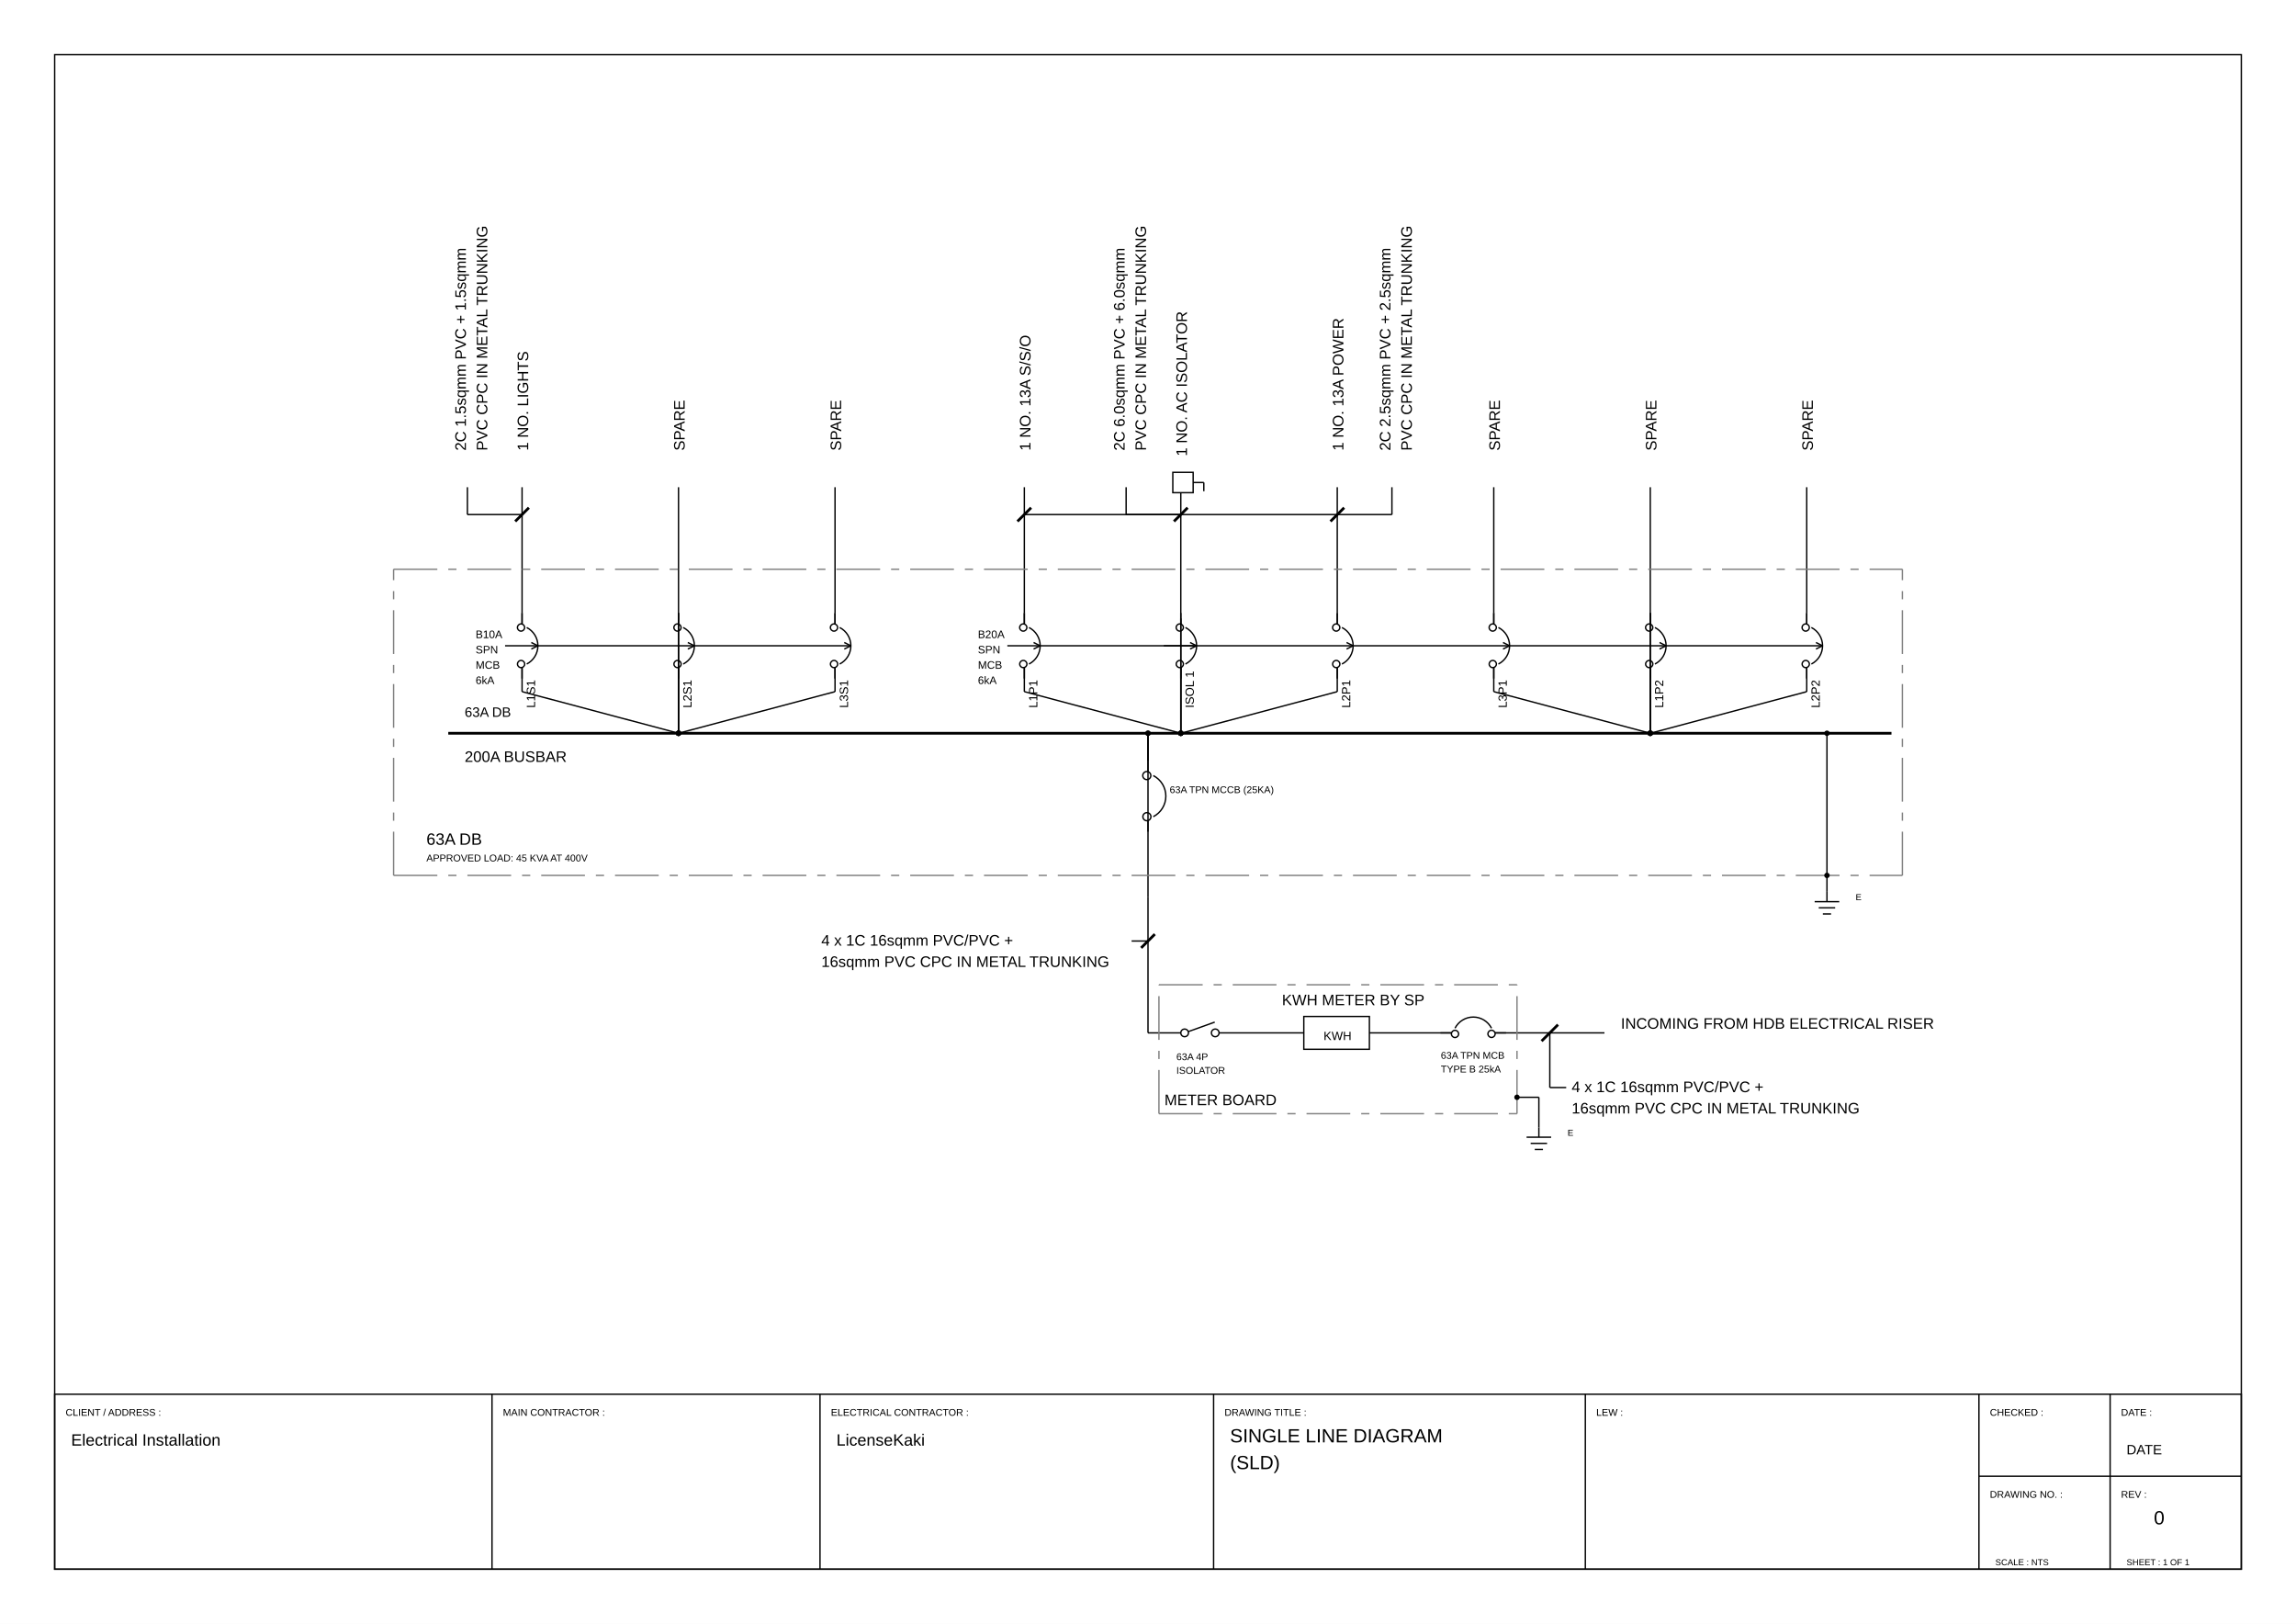
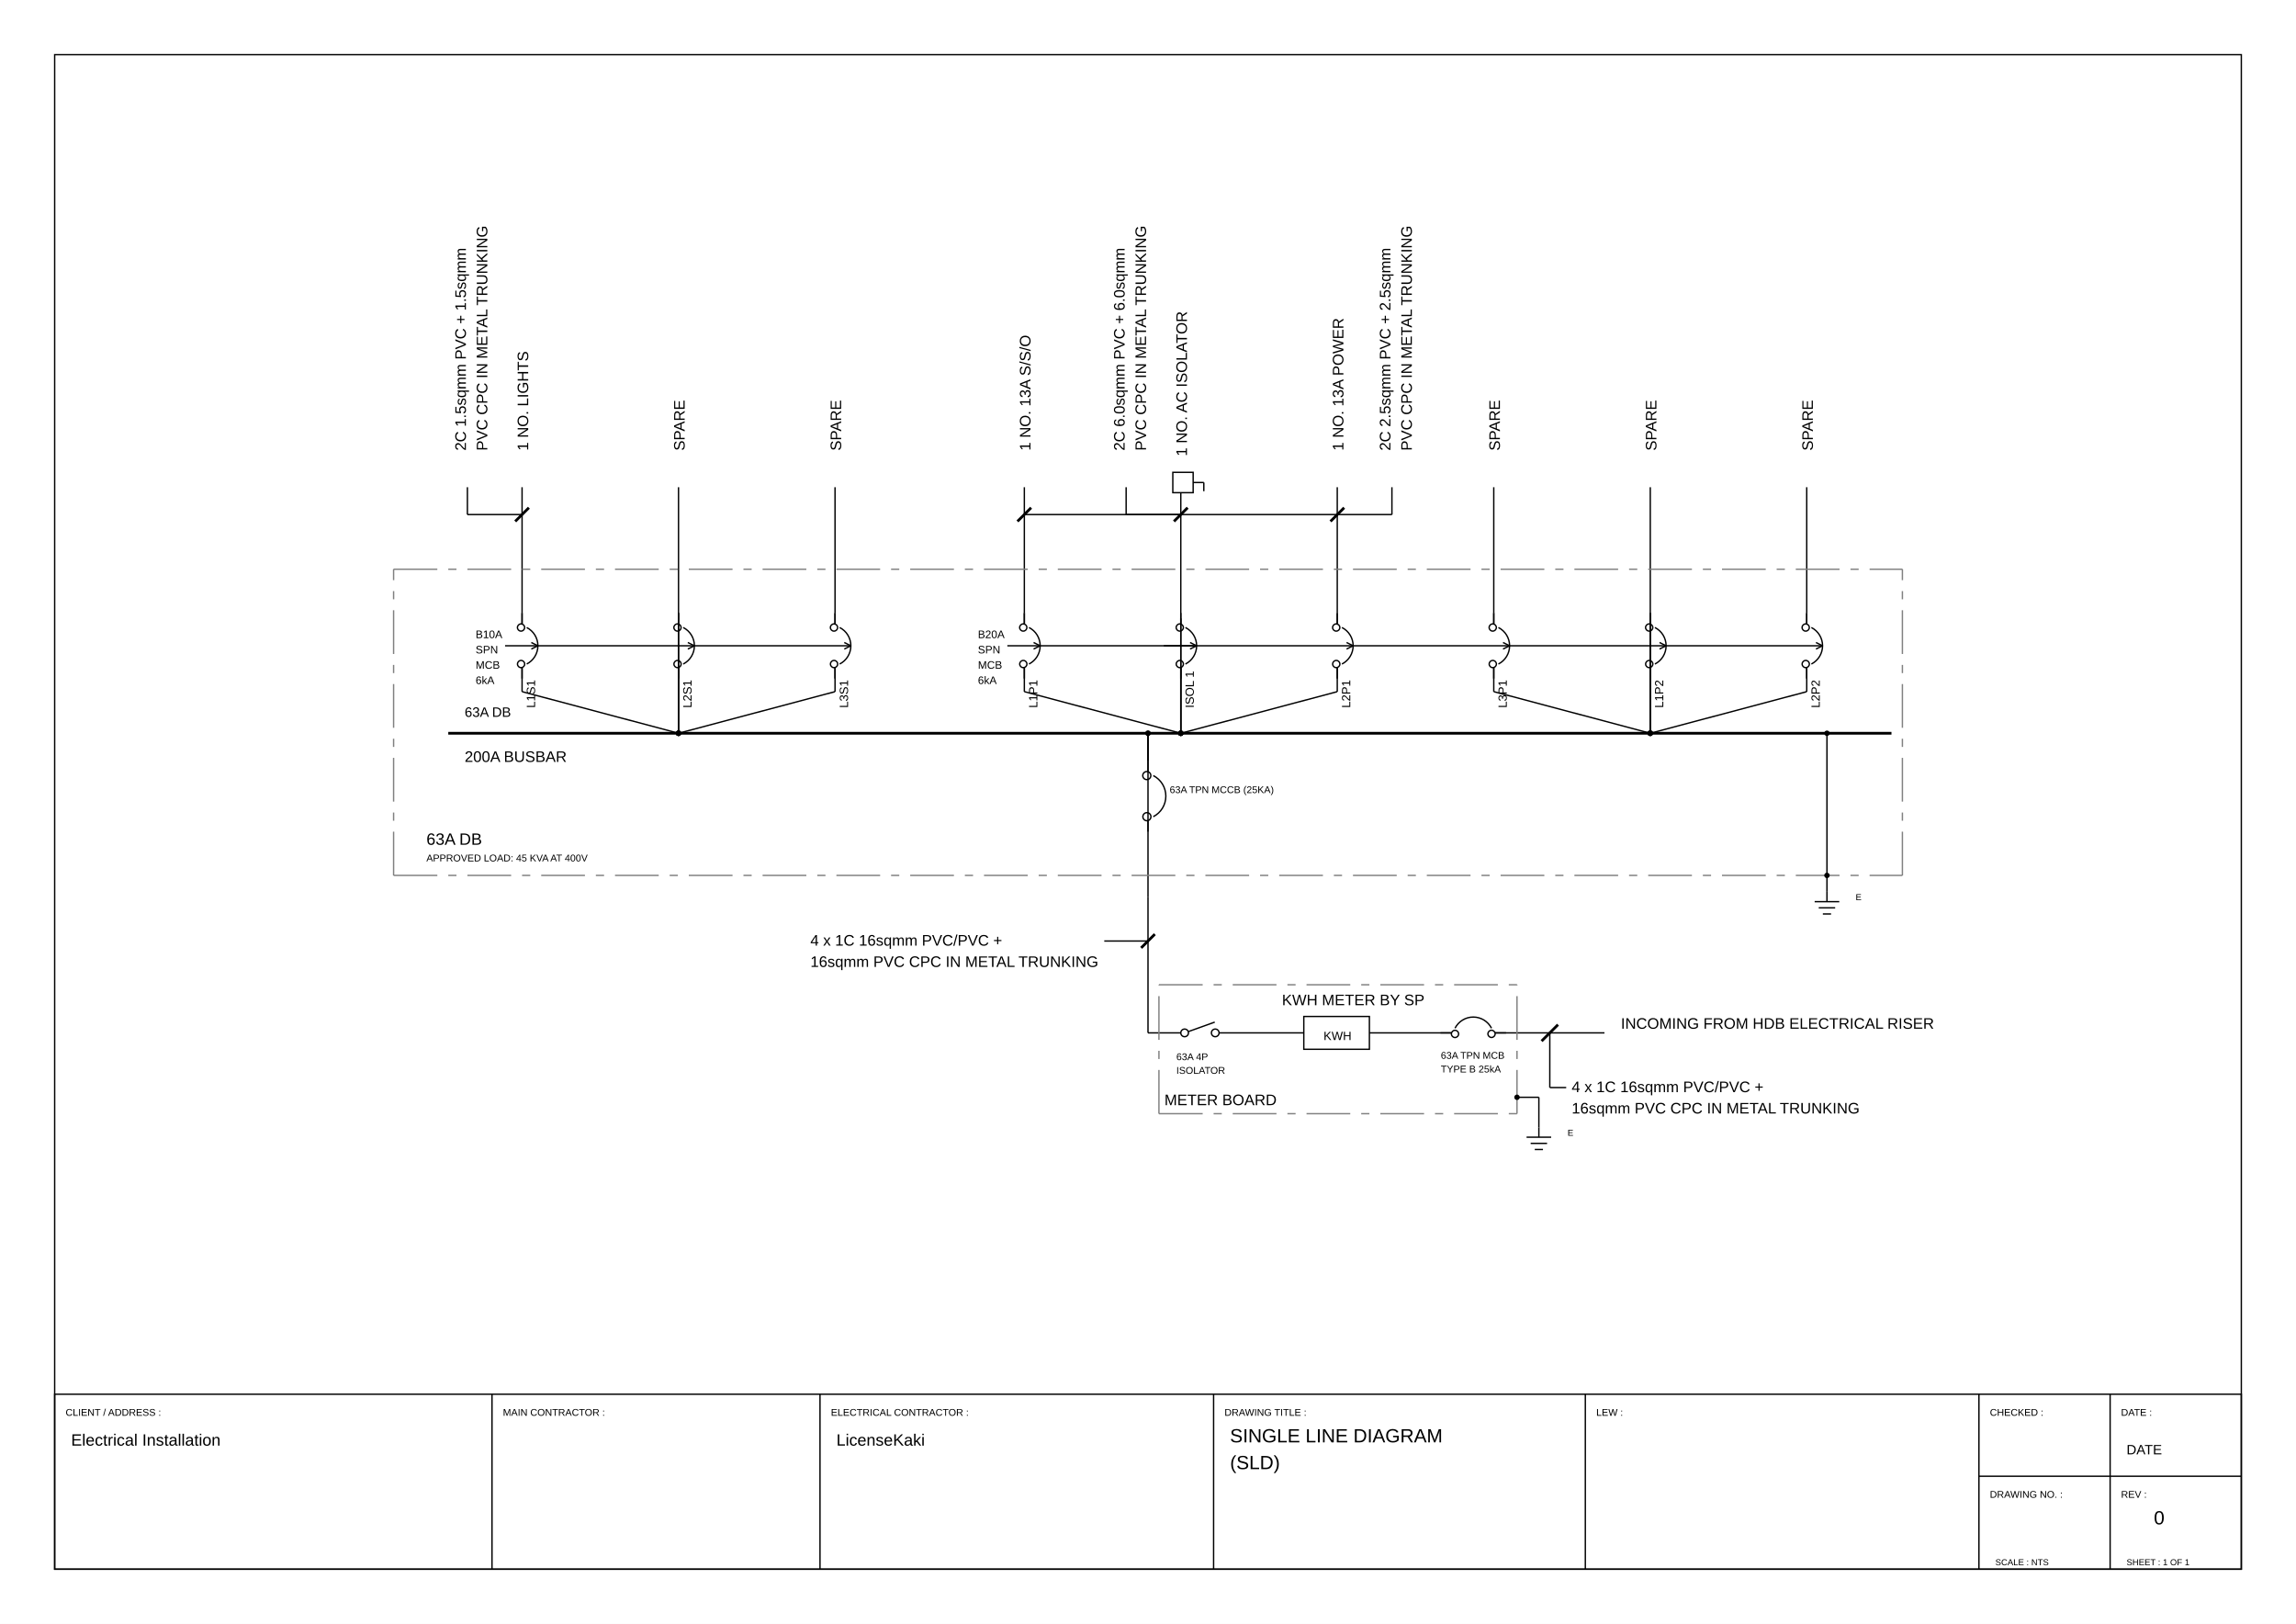
<svg xmlns="http://www.w3.org/2000/svg" viewBox="0 0 420.0 297.0" width="420.0mm" height="297.0mm">
  <rect width="420.0" height="297.0" fill="white" />
  <polygon points="10.00,287.00 410.00,287.00 410.00,10.00 10.00,10.00" stroke="#000000" stroke-width="0.25" fill="none" />
  <polygon points="10.00,287.00 410.00,287.00 410.00,255.00 10.00,255.00" stroke="#000000" stroke-width="0.25" fill="none" />
  <line x1="90.00" y1="255.00" x2="90.00" y2="287.00" stroke="#000000" stroke-width="0.25" fill="none" />
  <line x1="150.00" y1="255.00" x2="150.00" y2="287.00" stroke="#000000" stroke-width="0.25" fill="none" />
  <line x1="222.00" y1="255.00" x2="222.00" y2="287.00" stroke="#000000" stroke-width="0.25" fill="none" />
  <line x1="290.00" y1="255.00" x2="290.00" y2="287.00" stroke="#000000" stroke-width="0.25" fill="none" />
  <line x1="362.00" y1="255.00" x2="362.00" y2="287.00" stroke="#000000" stroke-width="0.25" fill="none" />
  <line x1="362.00" y1="270.00" x2="410.00" y2="270.00" stroke="#000000" stroke-width="0.25" fill="none" />
  <line x1="386.00" y1="255.00" x2="386.00" y2="287.00" stroke="#000000" stroke-width="0.25" fill="none" />
  <text x="12.00" y="258.94" font-family="Arial, Helvetica, sans-serif" font-size="1.8" fill="#000000">CLIENT / ADDRESS :</text>
  <text x="92.00" y="258.94" font-family="Arial, Helvetica, sans-serif" font-size="1.8" fill="#000000">MAIN CONTRACTOR :</text>
  <text x="152.00" y="258.94" font-family="Arial, Helvetica, sans-serif" font-size="1.8" fill="#000000">ELECTRICAL CONTRACTOR :</text>
  <text x="224.00" y="258.94" font-family="Arial, Helvetica, sans-serif" font-size="1.8" fill="#000000">DRAWING TITLE :</text>
  <text x="292.00" y="258.94" font-family="Arial, Helvetica, sans-serif" font-size="1.8" fill="#000000">LEW :</text>
  <text x="364.00" y="258.94" font-family="Arial, Helvetica, sans-serif" font-size="1.8" fill="#000000">CHECKED :</text>
  <text x="388.00" y="258.94" font-family="Arial, Helvetica, sans-serif" font-size="1.8" fill="#000000">DATE :</text>
  <text x="364.00" y="273.94" font-family="Arial, Helvetica, sans-serif" font-size="1.8" fill="#000000">DRAWING NO. :</text>
  <text x="388.00" y="273.94" font-family="Arial, Helvetica, sans-serif" font-size="1.8" fill="#000000">REV :</text>
  <circle cx="222.30" cy="188.91" r="0.70" stroke="#000000" stroke-width="0.25" fill="none" />
  <circle cx="216.70" cy="188.91" r="0.70" stroke="#000000" stroke-width="0.25" fill="none" />
  <polyline points="217.36,188.68 222.21,186.94" stroke="#000000" stroke-width="0.25" fill="none" />
  <text x="215.18" y="193.90" font-family="Arial, Helvetica, sans-serif" font-size="1.8" fill="#000000">
    <tspan x="215.18">63A 4P</tspan>
    <tspan x="215.18" dy="2.5">ISOLATOR</tspan>
  </text>
  <polygon points="238.50,185.91 250.50,185.91 250.50,191.91 238.50,191.91" stroke="#000000" stroke-width="0.25" fill="none" />
  <text x="242.10" y="190.22" font-family="Arial, Helvetica, sans-serif" font-size="2.2" fill="#000000">KWH</text>
  <text x="234.50" y="183.85" font-family="Arial, Helvetica, sans-serif" font-size="2.8" fill="#000000">KWH METER BY SP</text>
  <path d="M 272.84,188.06 A 3.75,3.75 0 0,0 266.16,188.06" stroke="#000000" stroke-width="0.25" fill="none" />
  <circle cx="266.16" cy="189.10" r="0.66" stroke="#000000" stroke-width="0.25" fill="none" />
  <circle cx="272.84" cy="189.09" r="0.66" stroke="#000000" stroke-width="0.25" fill="none" />
  <line x1="265.50" y1="188.91" x2="263.50" y2="188.91" stroke="#000000" stroke-width="0.25" fill="none" />
  <line x1="273.50" y1="188.91" x2="275.50" y2="188.91" stroke="#000000" stroke-width="0.25" fill="none" />
  <text x="263.56" y="193.65" font-family="Arial, Helvetica, sans-serif" font-size="1.8" fill="#000000">
    <tspan x="263.56">63A TPN MCB</tspan>
    <tspan x="263.56" dy="2.5">TYPE B 25kA</tspan>
  </text>
  <text x="296.50" y="188.15" font-family="Arial, Helvetica, sans-serif" font-size="2.8" fill="#000000">INCOMING FROM HDB ELECTRICAL RISER</text>
  <text x="287.50" y="199.75" font-family="Arial, Helvetica, sans-serif" font-size="2.8" fill="#000000">
    <tspan x="287.50">4 x 1C 16sqmm PVC/PVC +</tspan>
    <tspan x="287.50" dy="3.9">16sqmm PVC CPC IN METAL TRUNKING</tspan>
  </text>
-   <text x="150.24" y="172.95" font-family="Arial, Helvetica, sans-serif" font-size="2.8" fill="#000000">
-     <tspan x="150.24">4 x 1C 16sqmm PVC/PVC +</tspan>
-     <tspan x="150.24" dy="3.9">16sqmm PVC CPC IN METAL TRUNKING</tspan>
+   <text x="148.24" y="172.95" font-family="Arial, Helvetica, sans-serif" font-size="2.8" fill="#000000">
+     <tspan x="148.24">4 x 1C 16sqmm PVC/PVC +</tspan>
+     <tspan x="148.24" dy="3.9">16sqmm PVC CPC IN METAL TRUNKING</tspan>
  </text>
  <text x="213.00" y="202.13" font-family="Arial, Helvetica, sans-serif" font-size="2.8" fill="#000000">METER BOARD</text>
  <line x1="281.50" y1="206.19" x2="281.50" y2="207.99" stroke="#000000" stroke-width="0.25" fill="none" />
  <line x1="279.25" y1="207.99" x2="283.75" y2="207.99" stroke="#000000" stroke-width="0.25" fill="none" />
  <line x1="280.00" y1="209.12" x2="283.00" y2="209.12" stroke="#000000" stroke-width="0.25" fill="none" />
  <line x1="280.75" y1="210.24" x2="282.25" y2="210.24" stroke="#000000" stroke-width="0.25" fill="none" />
  <text x="286.75" y="207.72" font-family="Arial, Helvetica, sans-serif" font-size="1.6" fill="#000000">E</text>
  <path d="M 210.96,149.37 A 4.22,4.22 0 0,0 210.96,141.85" stroke="#000000" stroke-width="0.25" fill="none" />
  <circle cx="209.78" cy="141.85" r="0.74" stroke="#000000" stroke-width="0.25" fill="none" />
  <circle cx="209.80" cy="149.37" r="0.74" stroke="#000000" stroke-width="0.25" fill="none" />
  <line x1="210.00" y1="150.11" x2="210.00" y2="152.11" stroke="#000000" stroke-width="0.25" fill="none" />
  <line x1="210.00" y1="141.11" x2="210.00" y2="139.11" stroke="#000000" stroke-width="0.25" fill="none" />
  <text x="213.96" y="145.05" font-family="Arial, Helvetica, sans-serif" font-size="1.8" fill="#000000">63A TPN MCCB (25KA)</text>
  <line x1="82.00" y1="134.11" x2="346.00" y2="134.11" stroke="#000000" stroke-width="0.50" fill="none" />
  <text x="85.00" y="131.11" font-family="Arial, Helvetica, sans-serif" font-size="2.5" fill="#000000">63A DB</text>
  <text x="85.00" y="139.35" font-family="Arial, Helvetica, sans-serif" font-size="2.8" fill="#000000">200A BUSBAR</text>
  <text x="97.00" y="130.37" font-family="Arial, Helvetica, sans-serif" font-size="2.2" fill="#000000" transform="rotate(-90.0,97.00,129.49)">L1S1</text>
  <path d="M 96.35,121.45 A 3.75,3.75 0 0,0 96.35,114.77" stroke="#000000" stroke-width="0.25" fill="none" />
  <circle cx="95.31" cy="114.77" r="0.66" stroke="#000000" stroke-width="0.25" fill="none" />
  <circle cx="95.32" cy="121.45" r="0.66" stroke="#000000" stroke-width="0.25" fill="none" />
  <line x1="95.50" y1="122.11" x2="95.50" y2="124.11" stroke="#000000" stroke-width="0.25" fill="none" />
  <line x1="95.50" y1="114.11" x2="95.50" y2="112.11" stroke="#000000" stroke-width="0.25" fill="none" />
  <line x1="92.39" y1="118.11" x2="98.39" y2="118.11" stroke="#000000" stroke-width="0.25" fill="none" />
  <line x1="98.39" y1="118.11" x2="97.19" y2="117.51" stroke="#000000" stroke-width="0.25" fill="none" />
  <line x1="98.39" y1="118.11" x2="97.19" y2="118.71" stroke="#000000" stroke-width="0.25" fill="none" />
  <text x="87.00" y="116.71" font-family="Arial, Helvetica, sans-serif" font-size="2.0" fill="#000000">
    <tspan x="87.00">B10A</tspan>
    <tspan x="87.00" dy="2.8">SPN</tspan>
    <tspan x="87.00" dy="2.8">MCB</tspan>
    <tspan x="87.00" dy="2.8">6kA</tspan>
  </text>
  <text x="95.50" y="83.55" font-family="Arial, Helvetica, sans-serif" font-size="2.8" fill="#000000" transform="rotate(-90.0,95.50,82.43)">1 NO. LIGHTS</text>
  <text x="125.62" y="130.37" font-family="Arial, Helvetica, sans-serif" font-size="2.2" fill="#000000" transform="rotate(-90.0,125.62,129.49)">L2S1</text>
  <path d="M 124.98,121.45 A 3.75,3.75 0 0,0 124.98,114.77" stroke="#000000" stroke-width="0.25" fill="none" />
  <circle cx="123.93" cy="114.77" r="0.66" stroke="#000000" stroke-width="0.25" fill="none" />
  <circle cx="123.94" cy="121.45" r="0.66" stroke="#000000" stroke-width="0.25" fill="none" />
  <line x1="124.12" y1="122.11" x2="124.12" y2="124.11" stroke="#000000" stroke-width="0.25" fill="none" />
  <line x1="124.12" y1="114.11" x2="124.12" y2="112.11" stroke="#000000" stroke-width="0.25" fill="none" />
  <line x1="98.39" y1="118.11" x2="127.02" y2="118.11" stroke="#000000" stroke-width="0.25" fill="none" />
  <line x1="127.02" y1="118.11" x2="125.82" y2="117.51" stroke="#000000" stroke-width="0.25" fill="none" />
  <line x1="127.02" y1="118.11" x2="125.82" y2="118.71" stroke="#000000" stroke-width="0.25" fill="none" />
  <text x="124.12" y="83.55" font-family="Arial, Helvetica, sans-serif" font-size="2.8" fill="#000000" transform="rotate(-90.0,124.12,82.43)">SPARE</text>
  <text x="154.25" y="130.37" font-family="Arial, Helvetica, sans-serif" font-size="2.2" fill="#000000" transform="rotate(-90.0,154.25,129.49)">L3S1</text>
  <path d="M 153.60,121.45 A 3.75,3.75 0 0,0 153.60,114.77" stroke="#000000" stroke-width="0.25" fill="none" />
  <circle cx="152.56" cy="114.77" r="0.66" stroke="#000000" stroke-width="0.25" fill="none" />
  <circle cx="152.57" cy="121.45" r="0.66" stroke="#000000" stroke-width="0.25" fill="none" />
  <line x1="152.75" y1="122.11" x2="152.75" y2="124.11" stroke="#000000" stroke-width="0.25" fill="none" />
  <line x1="152.75" y1="114.11" x2="152.75" y2="112.11" stroke="#000000" stroke-width="0.25" fill="none" />
  <line x1="127.02" y1="118.11" x2="155.64" y2="118.11" stroke="#000000" stroke-width="0.25" fill="none" />
  <line x1="155.64" y1="118.11" x2="154.44" y2="117.51" stroke="#000000" stroke-width="0.25" fill="none" />
  <line x1="155.64" y1="118.11" x2="154.44" y2="118.71" stroke="#000000" stroke-width="0.25" fill="none" />
  <text x="152.75" y="83.55" font-family="Arial, Helvetica, sans-serif" font-size="2.8" fill="#000000" transform="rotate(-90.0,152.75,82.43)">SPARE</text>
  <text x="188.88" y="130.37" font-family="Arial, Helvetica, sans-serif" font-size="2.2" fill="#000000" transform="rotate(-90.0,188.88,129.49)">L1P1</text>
  <path d="M 188.23,121.45 A 3.75,3.75 0 0,0 188.23,114.77" stroke="#000000" stroke-width="0.25" fill="none" />
  <circle cx="187.18" cy="114.77" r="0.66" stroke="#000000" stroke-width="0.25" fill="none" />
  <circle cx="187.19" cy="121.45" r="0.66" stroke="#000000" stroke-width="0.25" fill="none" />
  <line x1="187.38" y1="122.11" x2="187.38" y2="124.11" stroke="#000000" stroke-width="0.25" fill="none" />
  <line x1="187.38" y1="114.11" x2="187.38" y2="112.11" stroke="#000000" stroke-width="0.25" fill="none" />
  <line x1="184.27" y1="118.11" x2="190.27" y2="118.11" stroke="#000000" stroke-width="0.25" fill="none" />
  <line x1="190.27" y1="118.11" x2="189.07" y2="117.51" stroke="#000000" stroke-width="0.25" fill="none" />
  <line x1="190.27" y1="118.11" x2="189.07" y2="118.71" stroke="#000000" stroke-width="0.25" fill="none" />
  <text x="178.88" y="116.71" font-family="Arial, Helvetica, sans-serif" font-size="2.0" fill="#000000">
    <tspan x="178.88">B20A</tspan>
    <tspan x="178.88" dy="2.8">SPN</tspan>
    <tspan x="178.88" dy="2.8">MCB</tspan>
    <tspan x="178.88" dy="2.8">6kA</tspan>
  </text>
  <text x="187.38" y="83.55" font-family="Arial, Helvetica, sans-serif" font-size="2.8" fill="#000000" transform="rotate(-90.0,187.38,82.43)">1 NO. 13A S/S/O</text>
  <text x="217.50" y="130.37" font-family="Arial, Helvetica, sans-serif" font-size="2.2" fill="#000000" transform="rotate(-90.0,217.50,129.49)">ISOL 1</text>
  <path d="M 216.85,121.45 A 3.75,3.75 0 0,0 216.85,114.77" stroke="#000000" stroke-width="0.25" fill="none" />
  <circle cx="215.81" cy="114.77" r="0.66" stroke="#000000" stroke-width="0.25" fill="none" />
  <circle cx="215.82" cy="121.45" r="0.66" stroke="#000000" stroke-width="0.25" fill="none" />
  <line x1="216.00" y1="122.11" x2="216.00" y2="124.11" stroke="#000000" stroke-width="0.25" fill="none" />
  <line x1="216.00" y1="114.11" x2="216.00" y2="112.11" stroke="#000000" stroke-width="0.25" fill="none" />
  <line x1="212.89" y1="118.11" x2="218.89" y2="118.11" stroke="#000000" stroke-width="0.25" fill="none" />
  <line x1="218.89" y1="118.11" x2="217.69" y2="117.51" stroke="#000000" stroke-width="0.25" fill="none" />
  <line x1="218.89" y1="118.11" x2="217.69" y2="118.71" stroke="#000000" stroke-width="0.25" fill="none" />
  <text x="216.00" y="84.55" font-family="Arial, Helvetica, sans-serif" font-size="2.8" fill="#000000" transform="rotate(-90.0,216.00,83.43)">1 NO. AC ISOLATOR</text>
  <text x="246.12" y="130.37" font-family="Arial, Helvetica, sans-serif" font-size="2.2" fill="#000000" transform="rotate(-90.0,246.12,129.49)">L2P1</text>
  <path d="M 245.48,121.45 A 3.75,3.75 0 0,0 245.48,114.77" stroke="#000000" stroke-width="0.25" fill="none" />
  <circle cx="244.43" cy="114.77" r="0.66" stroke="#000000" stroke-width="0.25" fill="none" />
  <circle cx="244.44" cy="121.45" r="0.66" stroke="#000000" stroke-width="0.25" fill="none" />
  <line x1="244.62" y1="122.11" x2="244.62" y2="124.11" stroke="#000000" stroke-width="0.25" fill="none" />
  <line x1="244.62" y1="114.11" x2="244.62" y2="112.11" stroke="#000000" stroke-width="0.25" fill="none" />
  <line x1="190.27" y1="118.11" x2="247.52" y2="118.11" stroke="#000000" stroke-width="0.25" fill="none" />
  <line x1="247.52" y1="118.11" x2="246.32" y2="117.51" stroke="#000000" stroke-width="0.25" fill="none" />
  <line x1="247.52" y1="118.11" x2="246.32" y2="118.71" stroke="#000000" stroke-width="0.25" fill="none" />
  <text x="244.62" y="83.55" font-family="Arial, Helvetica, sans-serif" font-size="2.8" fill="#000000" transform="rotate(-90.0,244.62,82.43)">1 NO. 13A POWER</text>
  <text x="274.75" y="130.37" font-family="Arial, Helvetica, sans-serif" font-size="2.2" fill="#000000" transform="rotate(-90.0,274.75,129.49)">L3P1</text>
  <path d="M 274.10,121.45 A 3.75,3.75 0 0,0 274.10,114.77" stroke="#000000" stroke-width="0.25" fill="none" />
  <circle cx="273.06" cy="114.77" r="0.66" stroke="#000000" stroke-width="0.25" fill="none" />
  <circle cx="273.07" cy="121.45" r="0.66" stroke="#000000" stroke-width="0.25" fill="none" />
  <line x1="273.25" y1="122.11" x2="273.25" y2="124.11" stroke="#000000" stroke-width="0.25" fill="none" />
  <line x1="273.25" y1="114.11" x2="273.25" y2="112.11" stroke="#000000" stroke-width="0.25" fill="none" />
  <line x1="247.52" y1="118.11" x2="276.14" y2="118.11" stroke="#000000" stroke-width="0.25" fill="none" />
  <line x1="276.14" y1="118.11" x2="274.94" y2="117.51" stroke="#000000" stroke-width="0.25" fill="none" />
  <line x1="276.14" y1="118.11" x2="274.94" y2="118.71" stroke="#000000" stroke-width="0.25" fill="none" />
  <text x="273.25" y="83.55" font-family="Arial, Helvetica, sans-serif" font-size="2.8" fill="#000000" transform="rotate(-90.0,273.25,82.43)">SPARE</text>
  <text x="303.38" y="130.37" font-family="Arial, Helvetica, sans-serif" font-size="2.2" fill="#000000" transform="rotate(-90.0,303.38,129.49)">L1P2</text>
  <path d="M 302.73,121.45 A 3.75,3.75 0 0,0 302.73,114.77" stroke="#000000" stroke-width="0.25" fill="none" />
  <circle cx="301.68" cy="114.77" r="0.66" stroke="#000000" stroke-width="0.25" fill="none" />
  <circle cx="301.69" cy="121.45" r="0.66" stroke="#000000" stroke-width="0.25" fill="none" />
  <line x1="301.88" y1="122.11" x2="301.88" y2="124.11" stroke="#000000" stroke-width="0.25" fill="none" />
  <line x1="301.88" y1="114.11" x2="301.88" y2="112.11" stroke="#000000" stroke-width="0.25" fill="none" />
  <line x1="276.14" y1="118.11" x2="304.77" y2="118.11" stroke="#000000" stroke-width="0.25" fill="none" />
  <line x1="304.77" y1="118.11" x2="303.57" y2="117.51" stroke="#000000" stroke-width="0.25" fill="none" />
  <line x1="304.77" y1="118.11" x2="303.57" y2="118.71" stroke="#000000" stroke-width="0.25" fill="none" />
  <text x="301.88" y="83.55" font-family="Arial, Helvetica, sans-serif" font-size="2.8" fill="#000000" transform="rotate(-90.0,301.88,82.43)">SPARE</text>
  <text x="332.00" y="130.37" font-family="Arial, Helvetica, sans-serif" font-size="2.2" fill="#000000" transform="rotate(-90.0,332.00,129.49)">L2P2</text>
  <path d="M 331.35,121.45 A 3.75,3.75 0 0,0 331.35,114.77" stroke="#000000" stroke-width="0.25" fill="none" />
  <circle cx="330.31" cy="114.77" r="0.66" stroke="#000000" stroke-width="0.25" fill="none" />
  <circle cx="330.32" cy="121.45" r="0.66" stroke="#000000" stroke-width="0.25" fill="none" />
  <line x1="330.50" y1="122.11" x2="330.50" y2="124.11" stroke="#000000" stroke-width="0.25" fill="none" />
  <line x1="330.50" y1="114.11" x2="330.50" y2="112.11" stroke="#000000" stroke-width="0.25" fill="none" />
  <line x1="304.77" y1="118.11" x2="333.39" y2="118.11" stroke="#000000" stroke-width="0.25" fill="none" />
  <line x1="333.39" y1="118.11" x2="332.19" y2="117.51" stroke="#000000" stroke-width="0.25" fill="none" />
  <line x1="333.39" y1="118.11" x2="332.19" y2="118.71" stroke="#000000" stroke-width="0.25" fill="none" />
  <text x="330.50" y="83.55" font-family="Arial, Helvetica, sans-serif" font-size="2.8" fill="#000000" transform="rotate(-90.0,330.50,82.43)">SPARE</text>
  <text x="84.10" y="83.55" font-family="Arial, Helvetica, sans-serif" font-size="2.8" fill="#000000" transform="rotate(-90.0,84.10,82.43)">2C 1.5sqmm PVC + 1.5sqmm</text>
  <text x="88.02" y="83.55" font-family="Arial, Helvetica, sans-serif" font-size="2.8" fill="#000000" transform="rotate(-90.0,88.02,82.43)">PVC CPC IN METAL TRUNKING</text>
  <text x="253.22" y="83.55" font-family="Arial, Helvetica, sans-serif" font-size="2.8" fill="#000000" transform="rotate(-90.0,253.22,82.43)">2C 2.5sqmm PVC + 2.5sqmm</text>
  <text x="257.14" y="83.55" font-family="Arial, Helvetica, sans-serif" font-size="2.8" fill="#000000" transform="rotate(-90.0,257.14,82.43)">PVC CPC IN METAL TRUNKING</text>
  <text x="204.60" y="83.55" font-family="Arial, Helvetica, sans-serif" font-size="2.8" fill="#000000" transform="rotate(-90.0,204.60,82.43)">2C 6.0sqmm PVC + 6.0sqmm</text>
  <text x="208.52" y="83.55" font-family="Arial, Helvetica, sans-serif" font-size="2.8" fill="#000000" transform="rotate(-90.0,208.52,82.43)">PVC CPC IN METAL TRUNKING</text>
  <polygon points="214.54,90.11 218.26,90.11 218.26,86.39 214.54,86.39" stroke="#000000" stroke-width="0.25" fill="none" />
  <line x1="218.26" y1="88.25" x2="220.21" y2="88.25" stroke="#000000" stroke-width="0.25" fill="none" />
  <line x1="220.21" y1="88.25" x2="220.21" y2="89.84" stroke="#000000" stroke-width="0.25" fill="none" />
  <text x="78.00" y="154.51" font-family="Arial, Helvetica, sans-serif" font-size="3.0" fill="#000000">63A DB</text>
  <text x="78.00" y="157.55" font-family="Arial, Helvetica, sans-serif" font-size="1.8" fill="#000000">APPROVED LOAD: 45 KVA AT 400V</text>
  <line x1="334.20" y1="163.11" x2="334.20" y2="164.91" stroke="#000000" stroke-width="0.25" fill="none" />
  <line x1="331.95" y1="164.91" x2="336.45" y2="164.91" stroke="#000000" stroke-width="0.25" fill="none" />
  <line x1="332.70" y1="166.04" x2="335.70" y2="166.04" stroke="#000000" stroke-width="0.25" fill="none" />
  <line x1="333.45" y1="167.16" x2="334.95" y2="167.16" stroke="#000000" stroke-width="0.25" fill="none" />
  <text x="339.45" y="164.64" font-family="Arial, Helvetica, sans-serif" font-size="1.6" fill="#000000">E</text>
  <line x1="210.00" y1="188.91" x2="216.00" y2="188.91" stroke="#000000" stroke-width="0.25" fill="none" />
  <line x1="223.00" y1="188.91" x2="238.50" y2="188.91" stroke="#000000" stroke-width="0.25" fill="none" />
  <line x1="250.50" y1="188.91" x2="265.50" y2="188.91" stroke="#000000" stroke-width="0.25" fill="none" />
  <line x1="273.50" y1="188.91" x2="293.50" y2="188.91" stroke="#000000" stroke-width="0.25" fill="none" />
  <line x1="283.50" y1="188.91" x2="283.50" y2="198.91" stroke="#000000" stroke-width="0.25" fill="none" />
  <line x1="210.00" y1="188.91" x2="210.00" y2="164.11" stroke="#000000" stroke-width="0.25" fill="none" />
  <line x1="277.50" y1="200.69" x2="281.50" y2="200.69" stroke="#000000" stroke-width="0.25" fill="none" />
  <line x1="281.50" y1="200.69" x2="281.50" y2="206.19" stroke="#000000" stroke-width="0.25" fill="none" />
  <line x1="210.00" y1="164.11" x2="210.00" y2="150.11" stroke="#000000" stroke-width="0.25" fill="none" />
  <line x1="210.00" y1="134.11" x2="210.00" y2="150.11" stroke="#000000" stroke-width="0.25" fill="none" />
  <line x1="210.00" y1="134.11" x2="210.00" y2="139.11" stroke="#000000" stroke-width="0.25" fill="none" />
  <line x1="210.00" y1="139.11" x2="210.00" y2="134.11" stroke="#000000" stroke-width="0.25" fill="none" />
  <line x1="95.50" y1="126.50" x2="95.50" y2="122.11" stroke="#000000" stroke-width="0.25" fill="none" />
  <line x1="95.50" y1="114.11" x2="95.50" y2="112.11" stroke="#000000" stroke-width="0.25" fill="none" />
  <line x1="95.50" y1="112.11" x2="95.50" y2="89.11" stroke="#000000" stroke-width="0.25" fill="none" />
  <line x1="124.12" y1="134.11" x2="124.12" y2="122.11" stroke="#000000" stroke-width="0.25" fill="none" />
  <line x1="124.12" y1="134.11" x2="124.12" y2="112.11" stroke="#000000" stroke-width="0.25" fill="none" />
  <line x1="124.12" y1="134.11" x2="124.12" y2="89.11" stroke="#000000" stroke-width="0.25" fill="none" />
  <line x1="152.75" y1="126.50" x2="152.75" y2="122.11" stroke="#000000" stroke-width="0.25" fill="none" />
  <line x1="152.75" y1="114.11" x2="152.75" y2="112.11" stroke="#000000" stroke-width="0.25" fill="none" />
  <line x1="152.75" y1="112.11" x2="152.75" y2="89.11" stroke="#000000" stroke-width="0.25" fill="none" />
  <line x1="187.38" y1="126.50" x2="187.38" y2="122.11" stroke="#000000" stroke-width="0.25" fill="none" />
  <line x1="187.38" y1="114.11" x2="187.38" y2="112.11" stroke="#000000" stroke-width="0.25" fill="none" />
  <line x1="187.38" y1="112.11" x2="187.38" y2="89.11" stroke="#000000" stroke-width="0.25" fill="none" />
  <line x1="216.00" y1="134.11" x2="216.00" y2="122.11" stroke="#000000" stroke-width="0.25" fill="none" />
  <line x1="216.00" y1="134.11" x2="216.00" y2="113.11" stroke="#000000" stroke-width="0.25" fill="none" />
  <line x1="216.00" y1="134.11" x2="216.00" y2="90.11" stroke="#000000" stroke-width="0.25" fill="none" />
  <line x1="244.62" y1="126.50" x2="244.62" y2="122.11" stroke="#000000" stroke-width="0.25" fill="none" />
  <line x1="244.62" y1="114.11" x2="244.62" y2="112.11" stroke="#000000" stroke-width="0.25" fill="none" />
  <line x1="244.62" y1="112.11" x2="244.62" y2="89.11" stroke="#000000" stroke-width="0.25" fill="none" />
  <line x1="273.25" y1="126.50" x2="273.25" y2="122.11" stroke="#000000" stroke-width="0.25" fill="none" />
  <line x1="273.25" y1="114.11" x2="273.25" y2="112.11" stroke="#000000" stroke-width="0.25" fill="none" />
  <line x1="273.25" y1="112.11" x2="273.25" y2="89.11" stroke="#000000" stroke-width="0.25" fill="none" />
  <line x1="301.88" y1="134.11" x2="301.88" y2="122.11" stroke="#000000" stroke-width="0.25" fill="none" />
  <line x1="301.88" y1="134.11" x2="301.88" y2="112.11" stroke="#000000" stroke-width="0.25" fill="none" />
  <line x1="301.88" y1="134.11" x2="301.88" y2="89.11" stroke="#000000" stroke-width="0.25" fill="none" />
  <line x1="330.50" y1="126.50" x2="330.50" y2="122.11" stroke="#000000" stroke-width="0.25" fill="none" />
  <line x1="330.50" y1="114.11" x2="330.50" y2="112.11" stroke="#000000" stroke-width="0.25" fill="none" />
  <line x1="330.50" y1="112.11" x2="330.50" y2="89.11" stroke="#000000" stroke-width="0.25" fill="none" />
  <line x1="85.50" y1="94.11" x2="85.50" y2="89.11" stroke="#000000" stroke-width="0.25" fill="none" />
  <line x1="254.62" y1="94.11" x2="254.62" y2="89.11" stroke="#000000" stroke-width="0.25" fill="none" />
  <line x1="206.00" y1="94.11" x2="206.00" y2="89.11" stroke="#000000" stroke-width="0.25" fill="none" />
  <line x1="334.20" y1="134.11" x2="334.20" y2="163.11" stroke="#000000" stroke-width="0.25" fill="none" />
  <line x1="282.00" y1="190.41" x2="285.00" y2="187.41" stroke="#000000" stroke-width="0.50" fill="none" />
  <line x1="208.75" y1="173.36" x2="211.25" y2="170.86" stroke="#000000" stroke-width="0.50" fill="none" />
  <line x1="94.25" y1="95.36" x2="96.75" y2="92.86" stroke="#000000" stroke-width="0.50" fill="none" />
  <line x1="186.12" y1="95.36" x2="188.62" y2="92.86" stroke="#000000" stroke-width="0.50" fill="none" />
  <line x1="243.38" y1="95.36" x2="245.88" y2="92.86" stroke="#000000" stroke-width="0.50" fill="none" />
  <line x1="214.75" y1="95.36" x2="217.25" y2="92.86" stroke="#000000" stroke-width="0.50" fill="none" />
  <line x1="283.50" y1="198.91" x2="286.50" y2="198.91" stroke="#000000" stroke-width="0.25" fill="none" />
-   <line x1="210.00" y1="172.11" x2="207.00" y2="172.11" stroke="#000000" stroke-width="0.25" fill="none" />
+   <line x1="210.00" y1="172.11" x2="202.00" y2="172.11" stroke="#000000" stroke-width="0.25" fill="none" />
  <line x1="85.50" y1="94.11" x2="95.50" y2="94.11" stroke="#000000" stroke-width="0.25" fill="none" />
  <line x1="187.38" y1="94.11" x2="254.62" y2="94.11" stroke="#000000" stroke-width="0.25" fill="none" />
  <line x1="206.00" y1="94.11" x2="216.00" y2="94.11" stroke="#000000" stroke-width="0.25" fill="none" />
  <line x1="124.12" y1="134.11" x2="95.50" y2="126.50" stroke="#000000" stroke-width="0.25" fill="none" />
  <line x1="124.12" y1="134.11" x2="152.75" y2="126.50" stroke="#000000" stroke-width="0.25" fill="none" />
  <line x1="216.00" y1="134.11" x2="187.38" y2="126.50" stroke="#000000" stroke-width="0.25" fill="none" />
  <line x1="216.00" y1="134.11" x2="244.62" y2="126.50" stroke="#000000" stroke-width="0.25" fill="none" />
  <line x1="301.88" y1="134.11" x2="273.25" y2="126.50" stroke="#000000" stroke-width="0.25" fill="none" />
  <line x1="301.88" y1="134.11" x2="330.50" y2="126.50" stroke="#000000" stroke-width="0.25" fill="none" />
  <line x1="212.00" y1="203.69" x2="220.00" y2="203.69" stroke="#808080" stroke-width="0.25" fill="none" />
  <line x1="222.00" y1="203.69" x2="223.50" y2="203.69" stroke="#808080" stroke-width="0.25" fill="none" />
  <line x1="225.50" y1="203.69" x2="233.50" y2="203.69" stroke="#808080" stroke-width="0.25" fill="none" />
  <line x1="235.50" y1="203.69" x2="237.00" y2="203.69" stroke="#808080" stroke-width="0.25" fill="none" />
  <line x1="239.00" y1="203.69" x2="247.00" y2="203.69" stroke="#808080" stroke-width="0.25" fill="none" />
  <line x1="249.00" y1="203.69" x2="250.50" y2="203.69" stroke="#808080" stroke-width="0.25" fill="none" />
  <line x1="252.50" y1="203.69" x2="260.50" y2="203.69" stroke="#808080" stroke-width="0.25" fill="none" />
  <line x1="262.50" y1="203.69" x2="264.00" y2="203.69" stroke="#808080" stroke-width="0.25" fill="none" />
  <line x1="266.00" y1="203.69" x2="274.00" y2="203.69" stroke="#808080" stroke-width="0.25" fill="none" />
  <line x1="276.00" y1="203.69" x2="277.50" y2="203.69" stroke="#808080" stroke-width="0.25" fill="none" />
  <line x1="212.00" y1="180.11" x2="220.00" y2="180.11" stroke="#808080" stroke-width="0.25" fill="none" />
  <line x1="222.00" y1="180.11" x2="223.50" y2="180.11" stroke="#808080" stroke-width="0.25" fill="none" />
  <line x1="225.50" y1="180.11" x2="233.50" y2="180.11" stroke="#808080" stroke-width="0.25" fill="none" />
  <line x1="235.50" y1="180.11" x2="237.00" y2="180.11" stroke="#808080" stroke-width="0.25" fill="none" />
  <line x1="239.00" y1="180.11" x2="247.00" y2="180.11" stroke="#808080" stroke-width="0.25" fill="none" />
  <line x1="249.00" y1="180.11" x2="250.50" y2="180.11" stroke="#808080" stroke-width="0.25" fill="none" />
  <line x1="252.50" y1="180.11" x2="260.50" y2="180.11" stroke="#808080" stroke-width="0.25" fill="none" />
  <line x1="262.50" y1="180.11" x2="264.00" y2="180.11" stroke="#808080" stroke-width="0.25" fill="none" />
  <line x1="266.00" y1="180.11" x2="274.00" y2="180.11" stroke="#808080" stroke-width="0.25" fill="none" />
  <line x1="276.00" y1="180.11" x2="277.50" y2="180.11" stroke="#808080" stroke-width="0.25" fill="none" />
  <line x1="212.00" y1="203.69" x2="212.00" y2="195.69" stroke="#808080" stroke-width="0.25" fill="none" />
  <line x1="212.00" y1="193.69" x2="212.00" y2="192.19" stroke="#808080" stroke-width="0.25" fill="none" />
  <line x1="212.00" y1="190.19" x2="212.00" y2="182.19" stroke="#808080" stroke-width="0.25" fill="none" />
  <line x1="212.00" y1="180.19" x2="212.00" y2="180.11" stroke="#808080" stroke-width="0.25" fill="none" />
  <line x1="277.50" y1="203.69" x2="277.50" y2="195.69" stroke="#808080" stroke-width="0.25" fill="none" />
  <line x1="277.50" y1="193.69" x2="277.50" y2="192.19" stroke="#808080" stroke-width="0.25" fill="none" />
  <line x1="277.50" y1="190.19" x2="277.50" y2="182.19" stroke="#808080" stroke-width="0.25" fill="none" />
  <line x1="277.50" y1="180.19" x2="277.50" y2="180.11" stroke="#808080" stroke-width="0.25" fill="none" />
  <line x1="72.00" y1="160.11" x2="80.00" y2="160.11" stroke="#808080" stroke-width="0.25" fill="none" />
  <line x1="82.00" y1="160.11" x2="83.50" y2="160.11" stroke="#808080" stroke-width="0.25" fill="none" />
  <line x1="85.50" y1="160.11" x2="93.50" y2="160.11" stroke="#808080" stroke-width="0.25" fill="none" />
  <line x1="95.50" y1="160.11" x2="97.00" y2="160.11" stroke="#808080" stroke-width="0.25" fill="none" />
  <line x1="99.00" y1="160.11" x2="107.00" y2="160.11" stroke="#808080" stroke-width="0.25" fill="none" />
  <line x1="109.00" y1="160.11" x2="110.50" y2="160.11" stroke="#808080" stroke-width="0.25" fill="none" />
  <line x1="112.50" y1="160.11" x2="120.50" y2="160.11" stroke="#808080" stroke-width="0.25" fill="none" />
  <line x1="122.50" y1="160.11" x2="124.00" y2="160.11" stroke="#808080" stroke-width="0.25" fill="none" />
  <line x1="126.00" y1="160.11" x2="134.00" y2="160.11" stroke="#808080" stroke-width="0.25" fill="none" />
  <line x1="136.00" y1="160.11" x2="137.50" y2="160.11" stroke="#808080" stroke-width="0.25" fill="none" />
  <line x1="139.50" y1="160.11" x2="147.50" y2="160.11" stroke="#808080" stroke-width="0.25" fill="none" />
  <line x1="149.50" y1="160.11" x2="151.00" y2="160.11" stroke="#808080" stroke-width="0.25" fill="none" />
  <line x1="153.00" y1="160.11" x2="161.00" y2="160.11" stroke="#808080" stroke-width="0.25" fill="none" />
  <line x1="163.00" y1="160.11" x2="164.50" y2="160.11" stroke="#808080" stroke-width="0.25" fill="none" />
  <line x1="166.50" y1="160.11" x2="174.50" y2="160.11" stroke="#808080" stroke-width="0.25" fill="none" />
  <line x1="176.50" y1="160.11" x2="178.00" y2="160.11" stroke="#808080" stroke-width="0.25" fill="none" />
  <line x1="180.00" y1="160.11" x2="188.00" y2="160.11" stroke="#808080" stroke-width="0.25" fill="none" />
  <line x1="190.00" y1="160.11" x2="191.50" y2="160.11" stroke="#808080" stroke-width="0.25" fill="none" />
  <line x1="193.50" y1="160.11" x2="201.50" y2="160.11" stroke="#808080" stroke-width="0.25" fill="none" />
  <line x1="203.50" y1="160.11" x2="205.00" y2="160.11" stroke="#808080" stroke-width="0.25" fill="none" />
  <line x1="207.00" y1="160.11" x2="215.00" y2="160.11" stroke="#808080" stroke-width="0.25" fill="none" />
  <line x1="217.00" y1="160.11" x2="218.50" y2="160.11" stroke="#808080" stroke-width="0.25" fill="none" />
  <line x1="220.50" y1="160.11" x2="228.50" y2="160.11" stroke="#808080" stroke-width="0.25" fill="none" />
  <line x1="230.50" y1="160.11" x2="232.00" y2="160.11" stroke="#808080" stroke-width="0.25" fill="none" />
  <line x1="234.00" y1="160.11" x2="242.00" y2="160.11" stroke="#808080" stroke-width="0.25" fill="none" />
  <line x1="244.00" y1="160.11" x2="245.50" y2="160.11" stroke="#808080" stroke-width="0.25" fill="none" />
  <line x1="247.50" y1="160.11" x2="255.50" y2="160.11" stroke="#808080" stroke-width="0.25" fill="none" />
  <line x1="257.50" y1="160.11" x2="259.00" y2="160.11" stroke="#808080" stroke-width="0.25" fill="none" />
  <line x1="261.00" y1="160.11" x2="269.00" y2="160.11" stroke="#808080" stroke-width="0.25" fill="none" />
  <line x1="271.00" y1="160.11" x2="272.50" y2="160.11" stroke="#808080" stroke-width="0.25" fill="none" />
  <line x1="274.50" y1="160.11" x2="282.50" y2="160.11" stroke="#808080" stroke-width="0.25" fill="none" />
  <line x1="284.50" y1="160.11" x2="286.00" y2="160.11" stroke="#808080" stroke-width="0.25" fill="none" />
  <line x1="288.00" y1="160.11" x2="296.00" y2="160.11" stroke="#808080" stroke-width="0.25" fill="none" />
  <line x1="298.00" y1="160.11" x2="299.50" y2="160.11" stroke="#808080" stroke-width="0.25" fill="none" />
  <line x1="301.50" y1="160.11" x2="309.50" y2="160.11" stroke="#808080" stroke-width="0.25" fill="none" />
  <line x1="311.50" y1="160.11" x2="313.00" y2="160.11" stroke="#808080" stroke-width="0.25" fill="none" />
  <line x1="315.00" y1="160.11" x2="323.00" y2="160.11" stroke="#808080" stroke-width="0.25" fill="none" />
  <line x1="325.00" y1="160.11" x2="326.50" y2="160.11" stroke="#808080" stroke-width="0.25" fill="none" />
  <line x1="328.50" y1="160.11" x2="336.50" y2="160.11" stroke="#808080" stroke-width="0.25" fill="none" />
  <line x1="338.50" y1="160.11" x2="340.00" y2="160.11" stroke="#808080" stroke-width="0.25" fill="none" />
  <line x1="342.00" y1="160.11" x2="348.00" y2="160.11" stroke="#808080" stroke-width="0.25" fill="none" />
  <line x1="72.00" y1="104.11" x2="80.00" y2="104.11" stroke="#808080" stroke-width="0.25" fill="none" />
  <line x1="82.00" y1="104.11" x2="83.50" y2="104.11" stroke="#808080" stroke-width="0.25" fill="none" />
  <line x1="85.50" y1="104.11" x2="93.50" y2="104.11" stroke="#808080" stroke-width="0.25" fill="none" />
  <line x1="95.50" y1="104.11" x2="97.00" y2="104.11" stroke="#808080" stroke-width="0.25" fill="none" />
  <line x1="99.00" y1="104.11" x2="107.00" y2="104.11" stroke="#808080" stroke-width="0.25" fill="none" />
  <line x1="109.00" y1="104.11" x2="110.50" y2="104.11" stroke="#808080" stroke-width="0.25" fill="none" />
  <line x1="112.50" y1="104.11" x2="120.50" y2="104.11" stroke="#808080" stroke-width="0.25" fill="none" />
  <line x1="122.50" y1="104.11" x2="124.00" y2="104.11" stroke="#808080" stroke-width="0.25" fill="none" />
  <line x1="126.00" y1="104.11" x2="134.00" y2="104.11" stroke="#808080" stroke-width="0.25" fill="none" />
  <line x1="136.00" y1="104.11" x2="137.50" y2="104.11" stroke="#808080" stroke-width="0.25" fill="none" />
  <line x1="139.50" y1="104.11" x2="147.50" y2="104.11" stroke="#808080" stroke-width="0.25" fill="none" />
  <line x1="149.50" y1="104.11" x2="151.00" y2="104.11" stroke="#808080" stroke-width="0.25" fill="none" />
  <line x1="153.00" y1="104.11" x2="161.00" y2="104.11" stroke="#808080" stroke-width="0.25" fill="none" />
  <line x1="163.00" y1="104.11" x2="164.50" y2="104.11" stroke="#808080" stroke-width="0.25" fill="none" />
  <line x1="166.50" y1="104.11" x2="174.50" y2="104.11" stroke="#808080" stroke-width="0.25" fill="none" />
  <line x1="176.50" y1="104.11" x2="178.00" y2="104.11" stroke="#808080" stroke-width="0.25" fill="none" />
  <line x1="180.00" y1="104.11" x2="188.00" y2="104.11" stroke="#808080" stroke-width="0.25" fill="none" />
  <line x1="190.00" y1="104.11" x2="191.50" y2="104.11" stroke="#808080" stroke-width="0.25" fill="none" />
  <line x1="193.50" y1="104.11" x2="201.50" y2="104.11" stroke="#808080" stroke-width="0.25" fill="none" />
  <line x1="203.50" y1="104.11" x2="205.00" y2="104.11" stroke="#808080" stroke-width="0.25" fill="none" />
  <line x1="207.00" y1="104.11" x2="215.00" y2="104.11" stroke="#808080" stroke-width="0.25" fill="none" />
  <line x1="217.00" y1="104.11" x2="218.50" y2="104.11" stroke="#808080" stroke-width="0.25" fill="none" />
  <line x1="220.50" y1="104.11" x2="228.50" y2="104.11" stroke="#808080" stroke-width="0.25" fill="none" />
  <line x1="230.50" y1="104.11" x2="232.00" y2="104.11" stroke="#808080" stroke-width="0.25" fill="none" />
  <line x1="234.00" y1="104.11" x2="242.00" y2="104.11" stroke="#808080" stroke-width="0.25" fill="none" />
  <line x1="244.00" y1="104.11" x2="245.50" y2="104.11" stroke="#808080" stroke-width="0.25" fill="none" />
  <line x1="247.50" y1="104.11" x2="255.50" y2="104.11" stroke="#808080" stroke-width="0.25" fill="none" />
  <line x1="257.50" y1="104.11" x2="259.00" y2="104.11" stroke="#808080" stroke-width="0.25" fill="none" />
  <line x1="261.00" y1="104.11" x2="269.00" y2="104.11" stroke="#808080" stroke-width="0.25" fill="none" />
  <line x1="271.00" y1="104.11" x2="272.50" y2="104.11" stroke="#808080" stroke-width="0.25" fill="none" />
  <line x1="274.50" y1="104.11" x2="282.50" y2="104.11" stroke="#808080" stroke-width="0.25" fill="none" />
  <line x1="284.50" y1="104.11" x2="286.00" y2="104.11" stroke="#808080" stroke-width="0.25" fill="none" />
  <line x1="288.00" y1="104.11" x2="296.00" y2="104.11" stroke="#808080" stroke-width="0.25" fill="none" />
  <line x1="298.00" y1="104.11" x2="299.50" y2="104.11" stroke="#808080" stroke-width="0.25" fill="none" />
  <line x1="301.50" y1="104.11" x2="309.50" y2="104.11" stroke="#808080" stroke-width="0.25" fill="none" />
  <line x1="311.50" y1="104.11" x2="313.00" y2="104.11" stroke="#808080" stroke-width="0.25" fill="none" />
  <line x1="315.00" y1="104.11" x2="323.00" y2="104.11" stroke="#808080" stroke-width="0.25" fill="none" />
  <line x1="325.00" y1="104.11" x2="326.50" y2="104.11" stroke="#808080" stroke-width="0.25" fill="none" />
  <line x1="328.50" y1="104.11" x2="336.50" y2="104.11" stroke="#808080" stroke-width="0.25" fill="none" />
  <line x1="338.50" y1="104.11" x2="340.00" y2="104.11" stroke="#808080" stroke-width="0.25" fill="none" />
  <line x1="342.00" y1="104.11" x2="348.00" y2="104.11" stroke="#808080" stroke-width="0.25" fill="none" />
  <line x1="72.00" y1="160.11" x2="72.00" y2="152.11" stroke="#808080" stroke-width="0.25" fill="none" />
  <line x1="72.00" y1="150.11" x2="72.00" y2="148.61" stroke="#808080" stroke-width="0.25" fill="none" />
  <line x1="72.00" y1="146.61" x2="72.00" y2="138.61" stroke="#808080" stroke-width="0.25" fill="none" />
  <line x1="72.00" y1="136.61" x2="72.00" y2="135.11" stroke="#808080" stroke-width="0.25" fill="none" />
  <line x1="72.00" y1="133.11" x2="72.00" y2="125.11" stroke="#808080" stroke-width="0.25" fill="none" />
  <line x1="72.00" y1="123.11" x2="72.00" y2="121.61" stroke="#808080" stroke-width="0.25" fill="none" />
  <line x1="72.00" y1="119.61" x2="72.00" y2="111.61" stroke="#808080" stroke-width="0.25" fill="none" />
  <line x1="72.00" y1="109.61" x2="72.00" y2="108.11" stroke="#808080" stroke-width="0.25" fill="none" />
  <line x1="72.00" y1="106.11" x2="72.00" y2="104.11" stroke="#808080" stroke-width="0.25" fill="none" />
  <line x1="348.00" y1="160.11" x2="348.00" y2="152.11" stroke="#808080" stroke-width="0.25" fill="none" />
  <line x1="348.00" y1="150.11" x2="348.00" y2="148.61" stroke="#808080" stroke-width="0.25" fill="none" />
  <line x1="348.00" y1="146.61" x2="348.00" y2="138.61" stroke="#808080" stroke-width="0.25" fill="none" />
  <line x1="348.00" y1="136.61" x2="348.00" y2="135.11" stroke="#808080" stroke-width="0.25" fill="none" />
  <line x1="348.00" y1="133.11" x2="348.00" y2="125.11" stroke="#808080" stroke-width="0.25" fill="none" />
  <line x1="348.00" y1="123.11" x2="348.00" y2="121.61" stroke="#808080" stroke-width="0.25" fill="none" />
  <line x1="348.00" y1="119.61" x2="348.00" y2="111.61" stroke="#808080" stroke-width="0.25" fill="none" />
  <line x1="348.00" y1="109.61" x2="348.00" y2="108.11" stroke="#808080" stroke-width="0.25" fill="none" />
  <line x1="348.00" y1="106.11" x2="348.00" y2="104.11" stroke="#808080" stroke-width="0.25" fill="none" />
  <circle cx="277.50" cy="200.69" r="0.50" fill="rgb(0,0,0)" stroke="none" />
  <circle cx="124.12" cy="134.11" r="0.50" fill="rgb(0,0,0)" stroke="none" />
  <circle cx="124.12" cy="134.11" r="0.50" fill="rgb(0,0,0)" stroke="none" />
  <circle cx="124.12" cy="134.11" r="0.50" fill="rgb(0,0,0)" stroke="none" />
  <circle cx="216.00" cy="134.11" r="0.50" fill="rgb(0,0,0)" stroke="none" />
  <circle cx="216.00" cy="134.11" r="0.50" fill="rgb(0,0,0)" stroke="none" />
  <circle cx="216.00" cy="134.11" r="0.50" fill="rgb(0,0,0)" stroke="none" />
  <circle cx="301.88" cy="134.11" r="0.50" fill="rgb(0,0,0)" stroke="none" />
  <circle cx="301.88" cy="134.11" r="0.50" fill="rgb(0,0,0)" stroke="none" />
  <circle cx="301.88" cy="134.11" r="0.50" fill="rgb(0,0,0)" stroke="none" />
  <circle cx="334.20" cy="160.11" r="0.50" fill="rgb(0,0,0)" stroke="none" />
  <circle cx="210.00" cy="134.11" r="0.50" fill="rgb(0,0,0)" stroke="none" />
  <circle cx="210.00" cy="134.11" r="0.50" fill="rgb(0,0,0)" stroke="none" />
  <circle cx="124.12" cy="134.11" r="0.50" fill="rgb(0,0,0)" stroke="none" />
  <circle cx="124.12" cy="134.11" r="0.50" fill="rgb(0,0,0)" stroke="none" />
  <circle cx="216.00" cy="134.11" r="0.50" fill="rgb(0,0,0)" stroke="none" />
  <circle cx="216.00" cy="134.11" r="0.50" fill="rgb(0,0,0)" stroke="none" />
  <circle cx="301.88" cy="134.11" r="0.50" fill="rgb(0,0,0)" stroke="none" />
  <circle cx="301.88" cy="134.11" r="0.50" fill="rgb(0,0,0)" stroke="none" />
  <circle cx="334.20" cy="134.11" r="0.50" fill="rgb(0,0,0)" stroke="none" />
  <text x="13.00" y="264.40" font-family="Arial, Helvetica, sans-serif" font-size="3.0" fill="#000000">Electrical Installation</text>
  <text x="153.00" y="264.40" font-family="Arial, Helvetica, sans-serif" font-size="3.0" fill="#000000">LicenseKaki</text>
  <text x="225.00" y="263.80" font-family="Arial, Helvetica, sans-serif" font-size="3.5" fill="#000000">
    <tspan x="225.00">SINGLE LINE DIAGRAM</tspan>
    <tspan x="225.00" dy="4.9">(SLD)</tspan>
  </text>
  <text x="389.00" y="266.00" font-family="Arial, Helvetica, sans-serif" font-size="2.5" fill="#000000">DATE</text>
  <text x="365.00" y="278.00" font-family="Arial, Helvetica, sans-serif" font-size="2.5" fill="#000000" />
  <text x="394.00" y="278.80" font-family="Arial, Helvetica, sans-serif" font-size="3.5" fill="#000000">0</text>
  <text x="365.00" y="286.28" font-family="Arial, Helvetica, sans-serif" font-size="1.6" fill="#000000">SCALE : NTS</text>
  <text x="389.00" y="286.28" font-family="Arial, Helvetica, sans-serif" font-size="1.6" fill="#000000">SHEET : 1 OF 1</text>
</svg>
